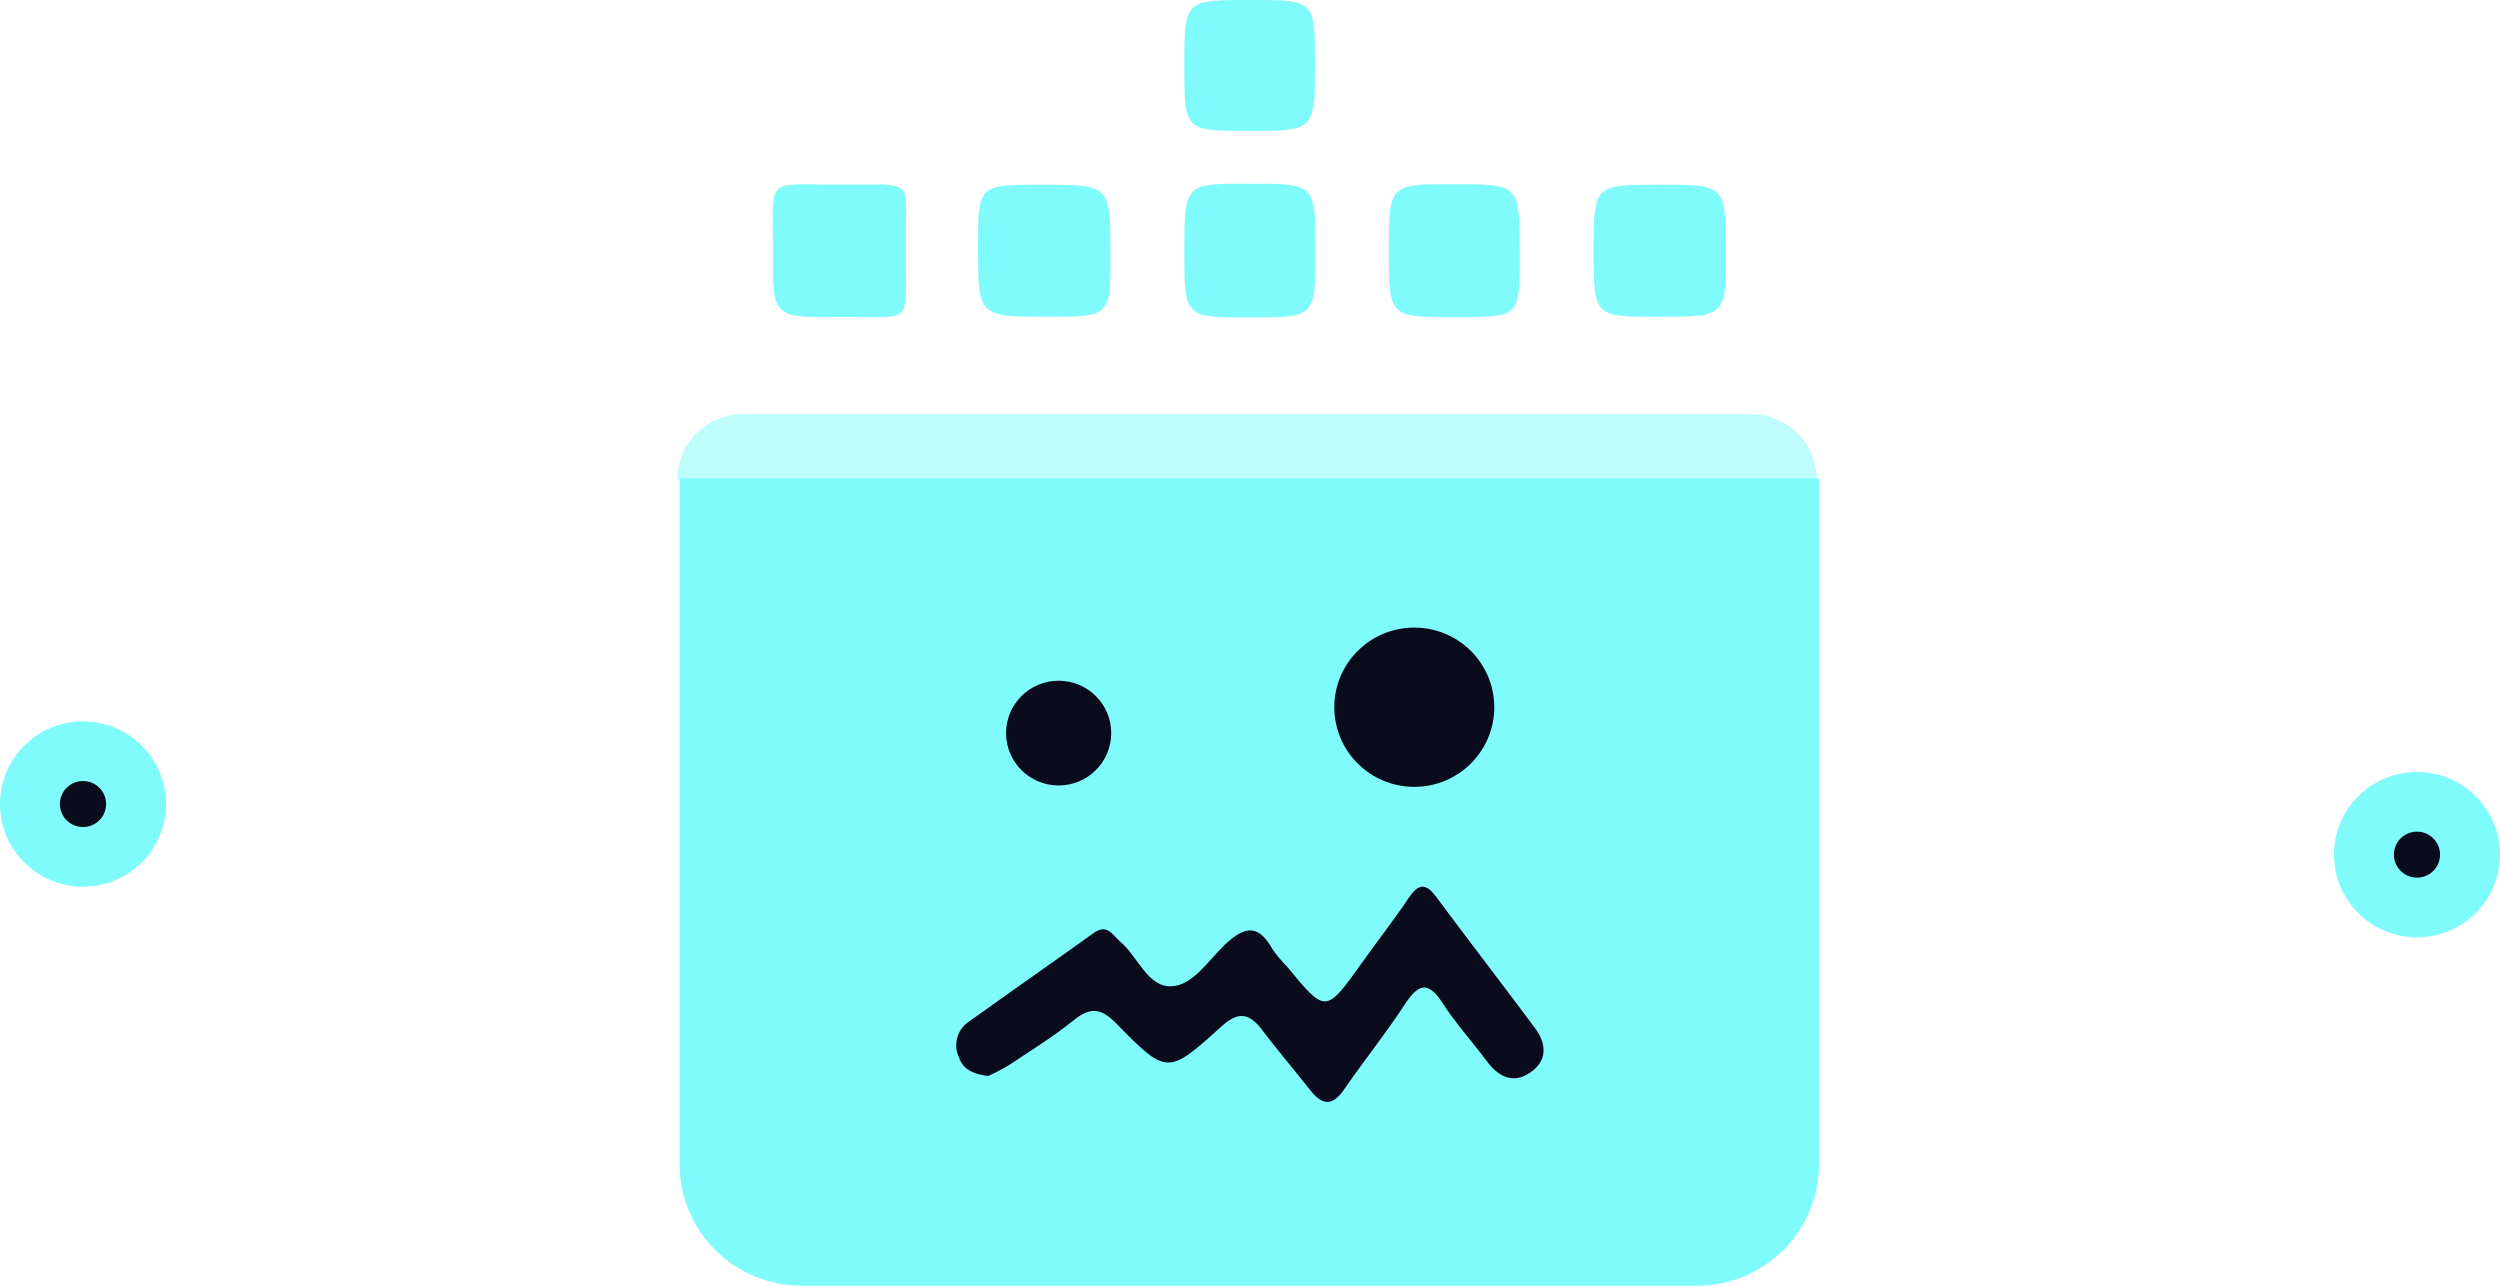
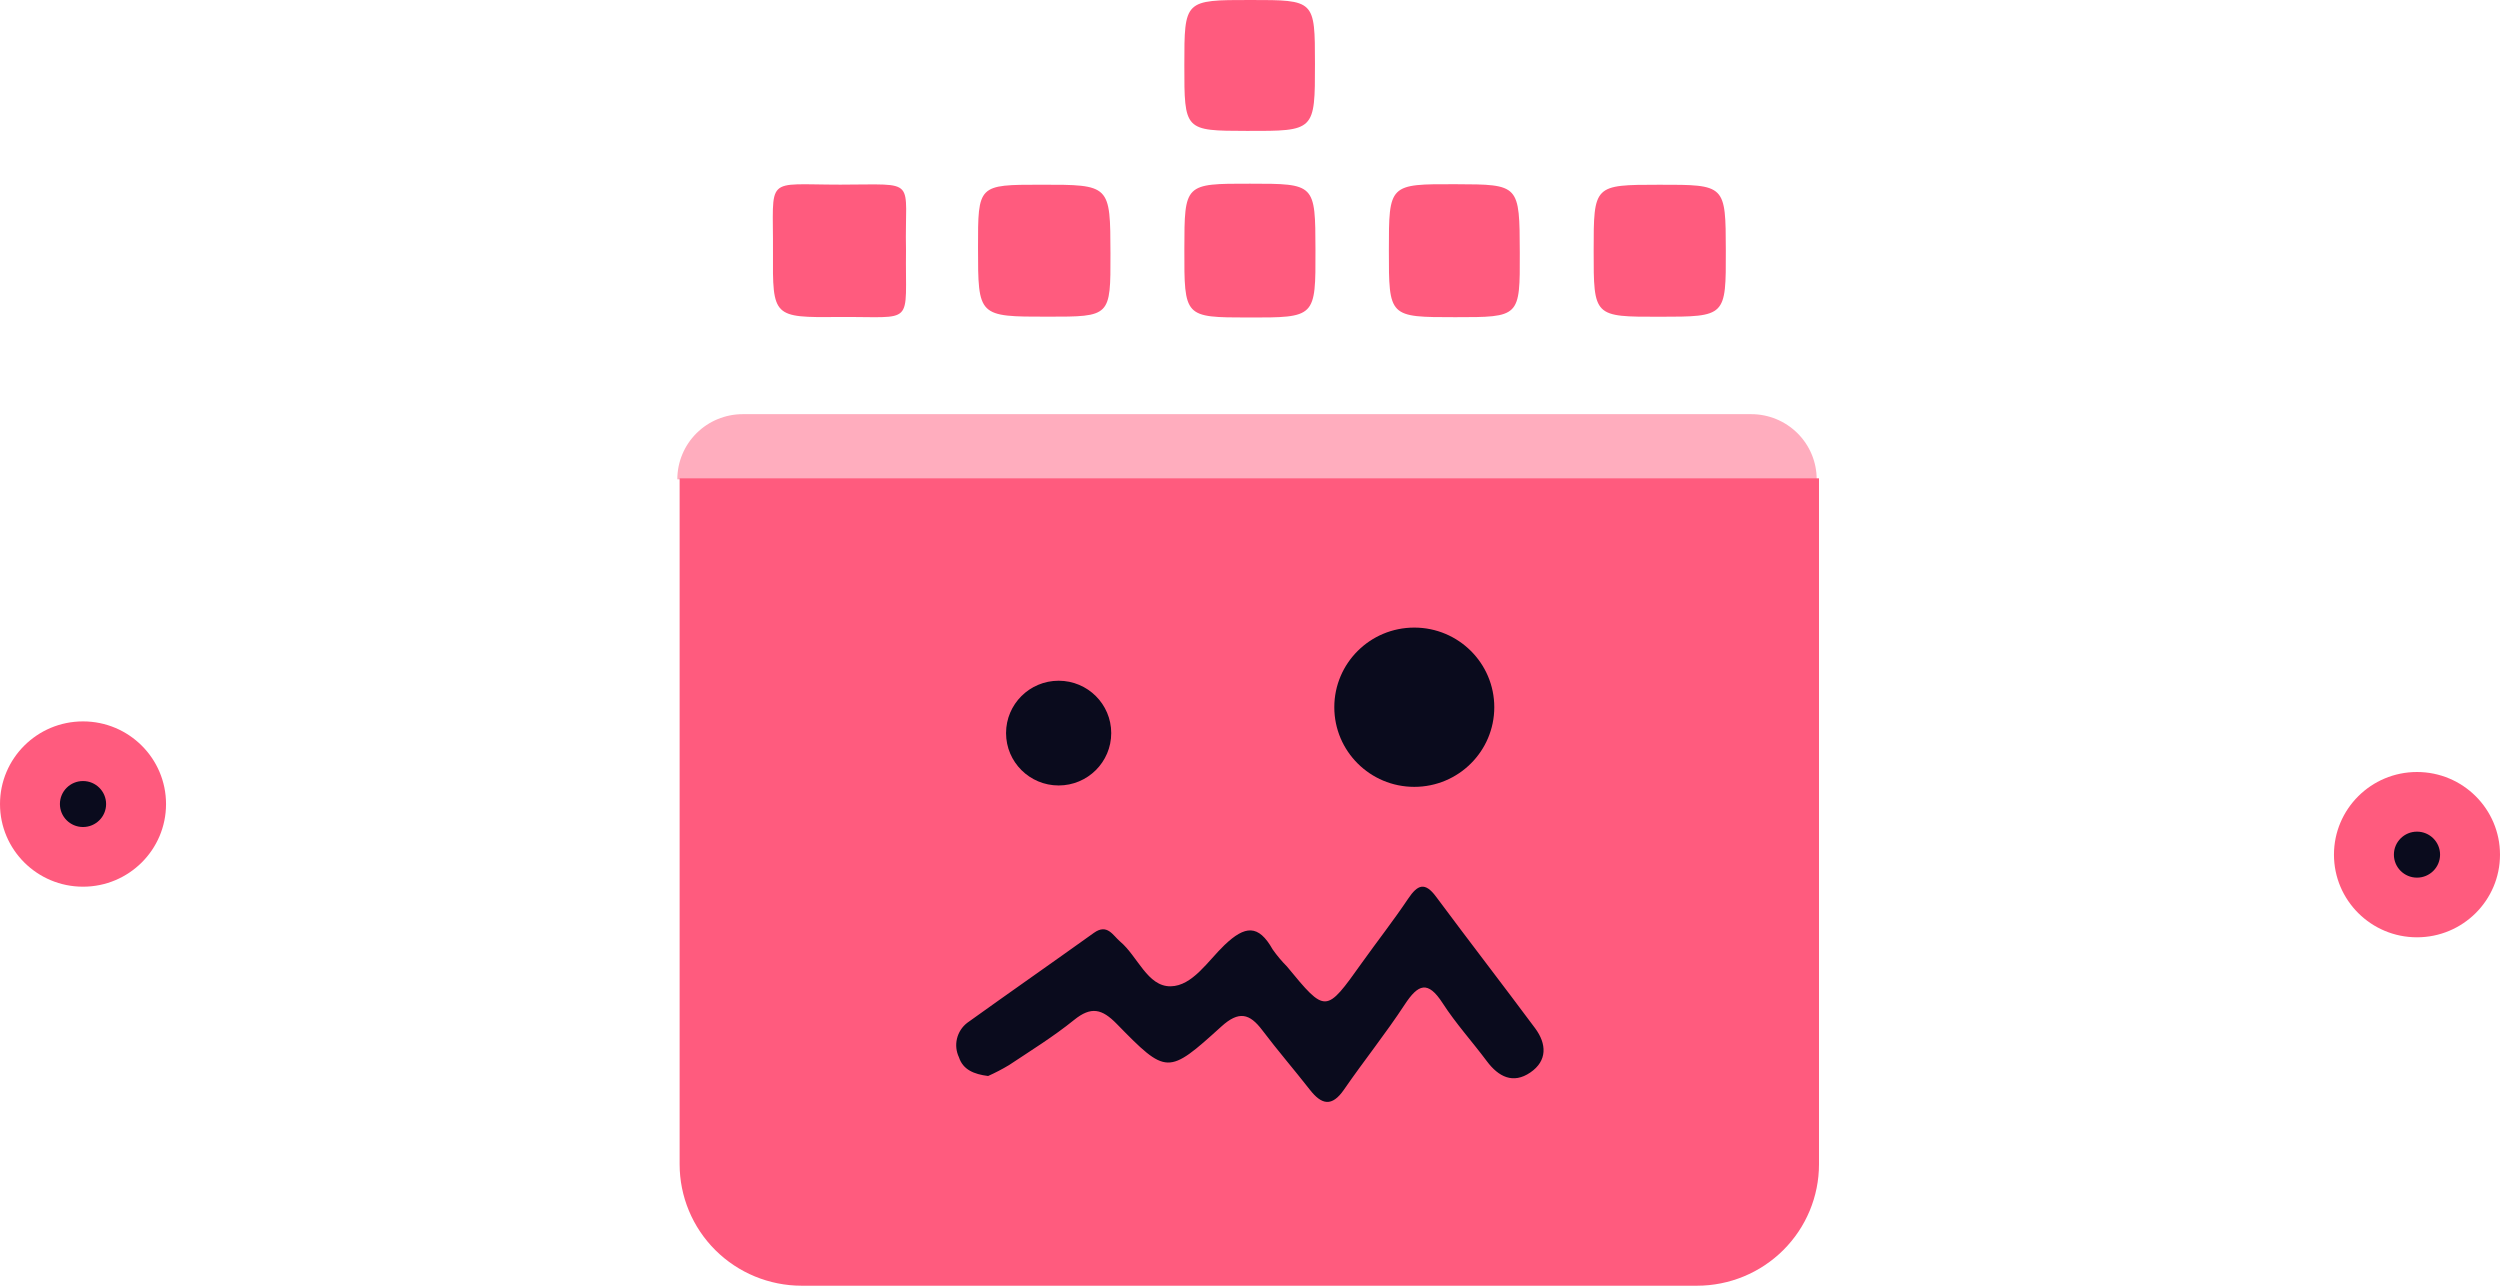
<svg xmlns="http://www.w3.org/2000/svg" width="140" height="72" viewBox="0 0 140 72" fill="none">
-   <path d="M38.059 26.787H101.864V65.197C101.864 67.001 101.144 68.732 99.863 70.007C98.581 71.283 96.843 72 95.031 72H44.89C43.078 71.999 41.34 71.282 40.059 70.007C38.778 68.731 38.059 67.001 38.059 65.197V26.787Z" fill="#7EFBFA" />
+   <path d="M38.059 26.787H101.864V65.197C101.864 67.001 101.144 68.732 99.863 70.007C98.581 71.283 96.843 72 95.031 72H44.89C43.078 71.999 41.34 71.282 40.059 70.007C38.778 68.731 38.059 67.001 38.059 65.197V26.787Z" fill="#FF5B7E" />
  <path d="M59.284 43.986C60.911 43.986 62.229 42.673 62.229 41.053C62.229 39.434 60.911 38.121 59.284 38.121C57.657 38.121 56.339 39.434 56.339 41.053C56.339 42.673 57.657 43.986 59.284 43.986Z" fill="#0A0B1D" />
  <path d="M79.2 44.064C81.674 44.064 83.68 42.067 83.68 39.604C83.68 37.141 81.674 35.145 79.2 35.145C76.726 35.145 74.721 37.141 74.721 39.604C74.721 42.067 76.726 44.064 79.2 44.064Z" fill="#0A0B1D" />
-   <path d="M62.186 14.216C62.193 17.735 62.193 17.735 58.674 17.734C54.772 17.734 54.772 17.734 54.769 13.875C54.766 10.345 54.766 10.345 58.296 10.344C62.178 10.342 62.178 10.342 62.186 14.216Z" fill="#7EFBFA" />
-   <path d="M50.736 13.994C50.68 18.337 51.313 17.714 46.964 17.753C43.282 17.785 43.264 17.763 43.287 14.116C43.315 9.796 42.752 10.341 47.059 10.34C51.478 10.338 50.648 9.915 50.736 13.994Z" fill="#7EFBFA" />
-   <path d="M89.245 14.055C89.245 10.35 89.245 10.35 92.917 10.346C96.637 10.342 96.637 10.342 96.646 14.032C96.654 17.734 96.654 17.734 92.934 17.738C89.244 17.742 89.244 17.742 89.245 14.055Z" fill="#7EFBFA" />
-   <path d="M66.324 13.947C66.33 10.283 66.33 10.283 70 10.287C73.657 10.287 73.657 10.287 73.666 14C73.676 17.786 73.676 17.786 69.901 17.78C66.317 17.774 66.317 17.774 66.324 13.947Z" fill="#7EFBFA" />
-   <path d="M85.108 14.156C85.12 17.763 85.12 17.763 81.492 17.762C77.776 17.762 77.776 17.762 77.777 14.024C77.777 10.304 77.777 10.304 81.528 10.316C85.095 10.328 85.095 10.328 85.108 14.156Z" fill="#7EFBFA" />
-   <path d="M66.323 3.647C66.323 -0.001 66.323 -0.001 70.027 1.5099e-05C73.635 1.5099e-05 73.635 5.43594e-06 73.638 3.568C73.638 7.339 73.638 7.339 69.831 7.331C66.322 7.323 66.322 7.323 66.323 3.647Z" fill="#7EFBFA" />
+   <path d="M62.186 14.216C62.193 17.735 62.193 17.735 58.674 17.734C54.772 17.734 54.772 17.734 54.769 13.875C54.766 10.345 54.766 10.345 58.296 10.344C62.178 10.342 62.178 10.342 62.186 14.216Z" fill="#FF5B7E" />
+   <path d="M50.736 13.994C50.68 18.337 51.313 17.714 46.964 17.753C43.282 17.785 43.264 17.763 43.287 14.116C43.315 9.796 42.752 10.341 47.059 10.34C51.478 10.338 50.648 9.915 50.736 13.994Z" fill="#FF5B7E" />
+   <path d="M89.245 14.055C89.245 10.35 89.245 10.35 92.917 10.346C96.637 10.342 96.637 10.342 96.646 14.032C96.654 17.734 96.654 17.734 92.934 17.738C89.244 17.742 89.244 17.742 89.245 14.055Z" fill="#FF5B7E" />
+   <path d="M66.324 13.947C66.33 10.283 66.33 10.283 70 10.287C73.657 10.287 73.657 10.287 73.666 14C73.676 17.786 73.676 17.786 69.901 17.78C66.317 17.774 66.317 17.774 66.324 13.947Z" fill="#FF5B7E" />
+   <path d="M85.108 14.156C85.12 17.763 85.12 17.763 81.492 17.762C77.776 17.762 77.776 17.762 77.777 14.024C77.777 10.304 77.777 10.304 81.528 10.316C85.095 10.328 85.095 10.328 85.108 14.156Z" fill="#FF5B7E" />
+   <path d="M66.323 3.647C66.323 -0.001 66.323 -0.001 70.027 1.5099e-05C73.635 1.5099e-05 73.635 5.43594e-06 73.638 3.568C73.638 7.339 73.638 7.339 69.831 7.331C66.322 7.323 66.322 7.323 66.323 3.647Z" fill="#FF5B7E" />
  <path d="M55.334 60.256C54.539 60.157 53.927 59.902 53.702 59.209C53.546 58.883 53.507 58.515 53.591 58.164C53.675 57.813 53.877 57.501 54.163 57.28C56.52 55.588 58.9 53.929 61.259 52.24C62.009 51.703 62.317 52.38 62.73 52.729C63.713 53.556 64.257 55.249 65.553 55.233C66.779 55.219 67.653 53.801 68.572 52.923C69.717 51.831 70.469 51.749 71.268 53.167C71.506 53.506 71.772 53.824 72.065 54.118C74.245 56.764 74.24 56.761 76.266 53.917C77.123 52.717 78.036 51.55 78.858 50.325C79.382 49.545 79.791 49.365 80.421 50.217C82.252 52.683 84.132 55.114 85.966 57.58C86.616 58.455 86.661 59.403 85.696 60.061C84.731 60.719 83.915 60.301 83.261 59.424C82.448 58.334 81.525 57.318 80.79 56.18C79.958 54.891 79.418 55.107 78.665 56.254C77.598 57.882 76.375 59.406 75.268 61.012C74.584 62.008 74.008 61.866 73.347 61.019C72.474 59.901 71.544 58.825 70.69 57.694C69.973 56.744 69.374 56.598 68.396 57.485C65.398 60.202 65.331 60.194 62.537 57.337C61.709 56.491 61.103 56.344 60.147 57.118C59.002 58.045 57.736 58.827 56.504 59.646C56.127 59.872 55.736 60.076 55.334 60.256Z" fill="#0A0B1D" />
-   <path d="M135.351 52.489C137.919 52.489 140 50.417 140 47.861C140 45.305 137.919 43.232 135.351 43.232C132.784 43.232 130.702 45.305 130.702 47.861C130.702 50.417 132.784 52.489 135.351 52.489Z" fill="#7EFBFA" />
+   <path d="M135.351 52.489C137.919 52.489 140 50.417 140 47.861C140 45.305 137.919 43.232 135.351 43.232C132.784 43.232 130.702 45.305 130.702 47.861C130.702 50.417 132.784 52.489 135.351 52.489Z" fill="#FF5B7E" />
  <path d="M135.351 49.148C136.065 49.148 136.644 48.571 136.644 47.86C136.644 47.149 136.065 46.572 135.351 46.572C134.637 46.572 134.058 47.149 134.058 47.86C134.058 48.571 134.637 49.148 135.351 49.148Z" fill="#0A0B1D" />
-   <path d="M4.649 49.655C7.216 49.655 9.298 47.583 9.298 45.027C9.298 42.471 7.216 40.398 4.649 40.398C2.081 40.398 0 42.471 0 45.027C0 47.583 2.081 49.655 4.649 49.655Z" fill="#7EFBFA" />
+   <path d="M4.649 49.655C7.216 49.655 9.298 47.583 9.298 45.027C9.298 42.471 7.216 40.398 4.649 40.398C2.081 40.398 0 42.471 0 45.027C0 47.583 2.081 49.655 4.649 49.655Z" fill="#FF5B7E" />
  <path d="M4.649 46.313C5.363 46.313 5.942 45.737 5.942 45.026C5.942 44.315 5.363 43.738 4.649 43.738C3.934 43.738 3.355 44.315 3.355 45.026C3.355 45.737 3.934 46.313 4.649 46.313Z" fill="#0A0B1D" />
-   <path opacity="0.5" d="M41.594 23.193H98.07C99.042 23.193 99.974 23.578 100.661 24.262C101.349 24.946 101.735 25.874 101.735 26.842H37.93C37.93 25.874 38.316 24.946 39.003 24.262C39.69 23.578 40.623 23.193 41.594 23.193V23.193Z" fill="#7EFBFA" />
+   <path opacity="0.5" d="M41.594 23.193H98.07C99.042 23.193 99.974 23.578 100.661 24.262C101.349 24.946 101.735 25.874 101.735 26.842H37.93C37.93 25.874 38.316 24.946 39.003 24.262C39.69 23.578 40.623 23.193 41.594 23.193V23.193Z" fill="#FF5B7E" />
</svg>
